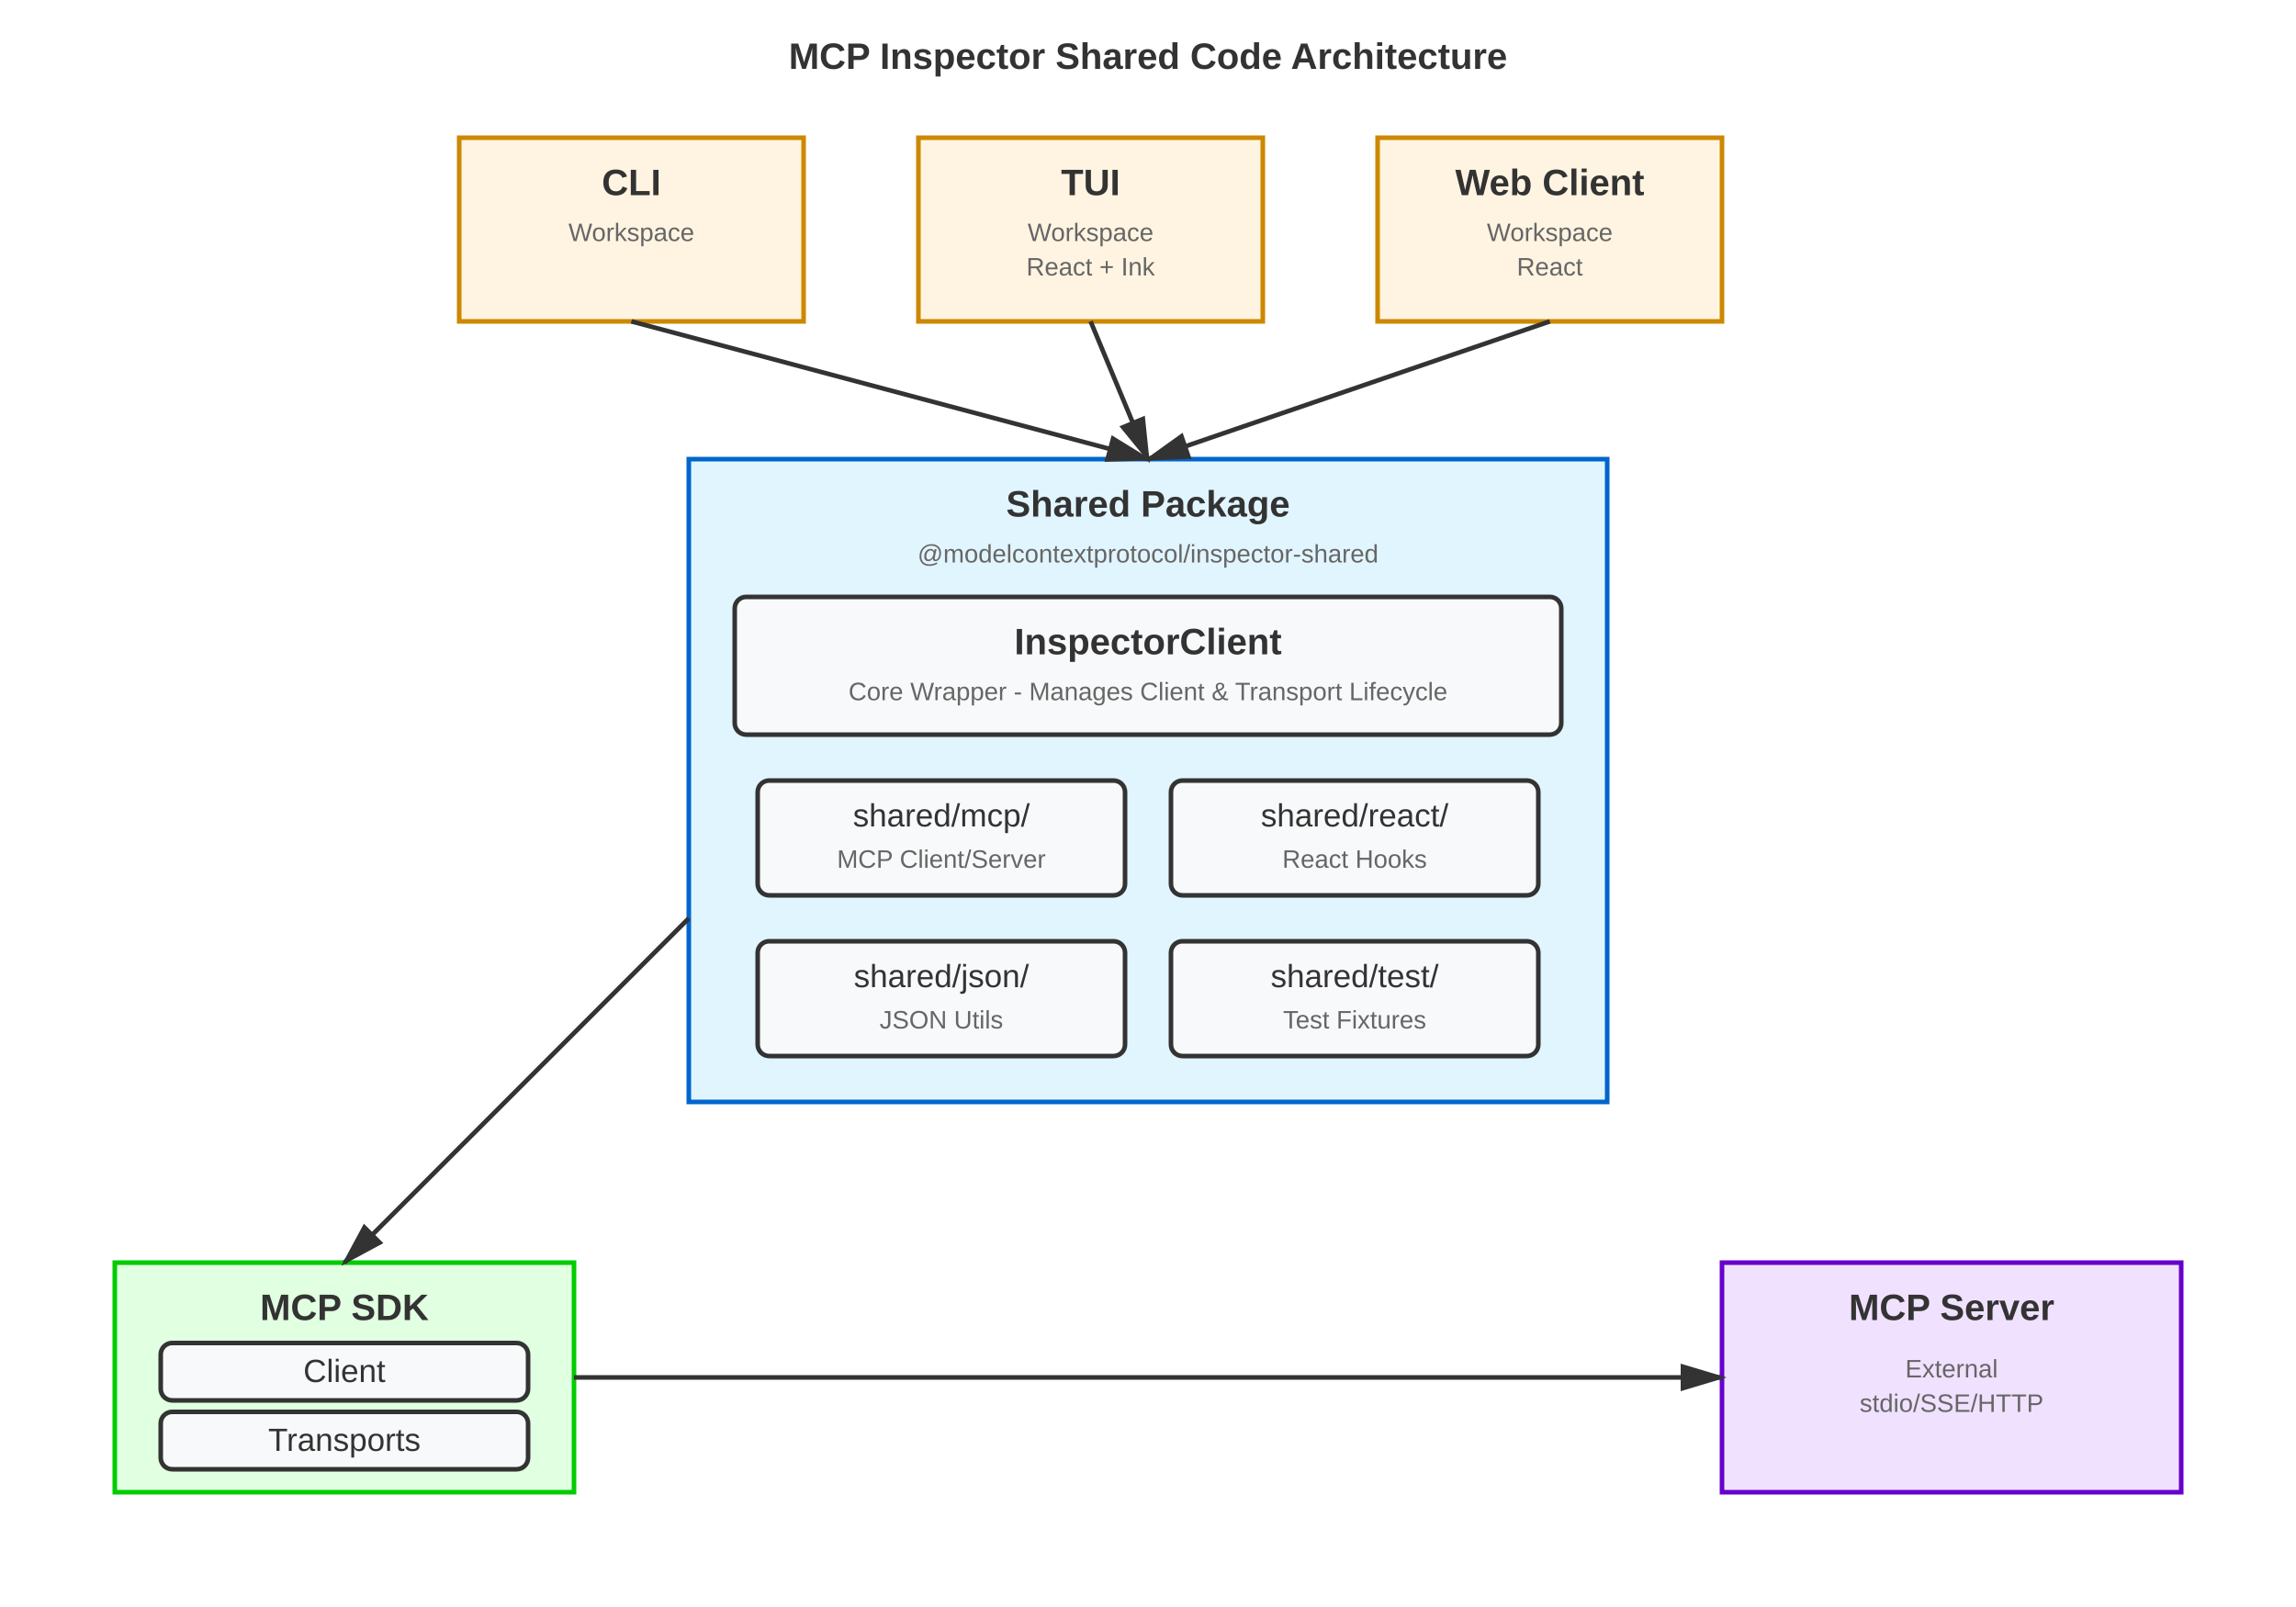
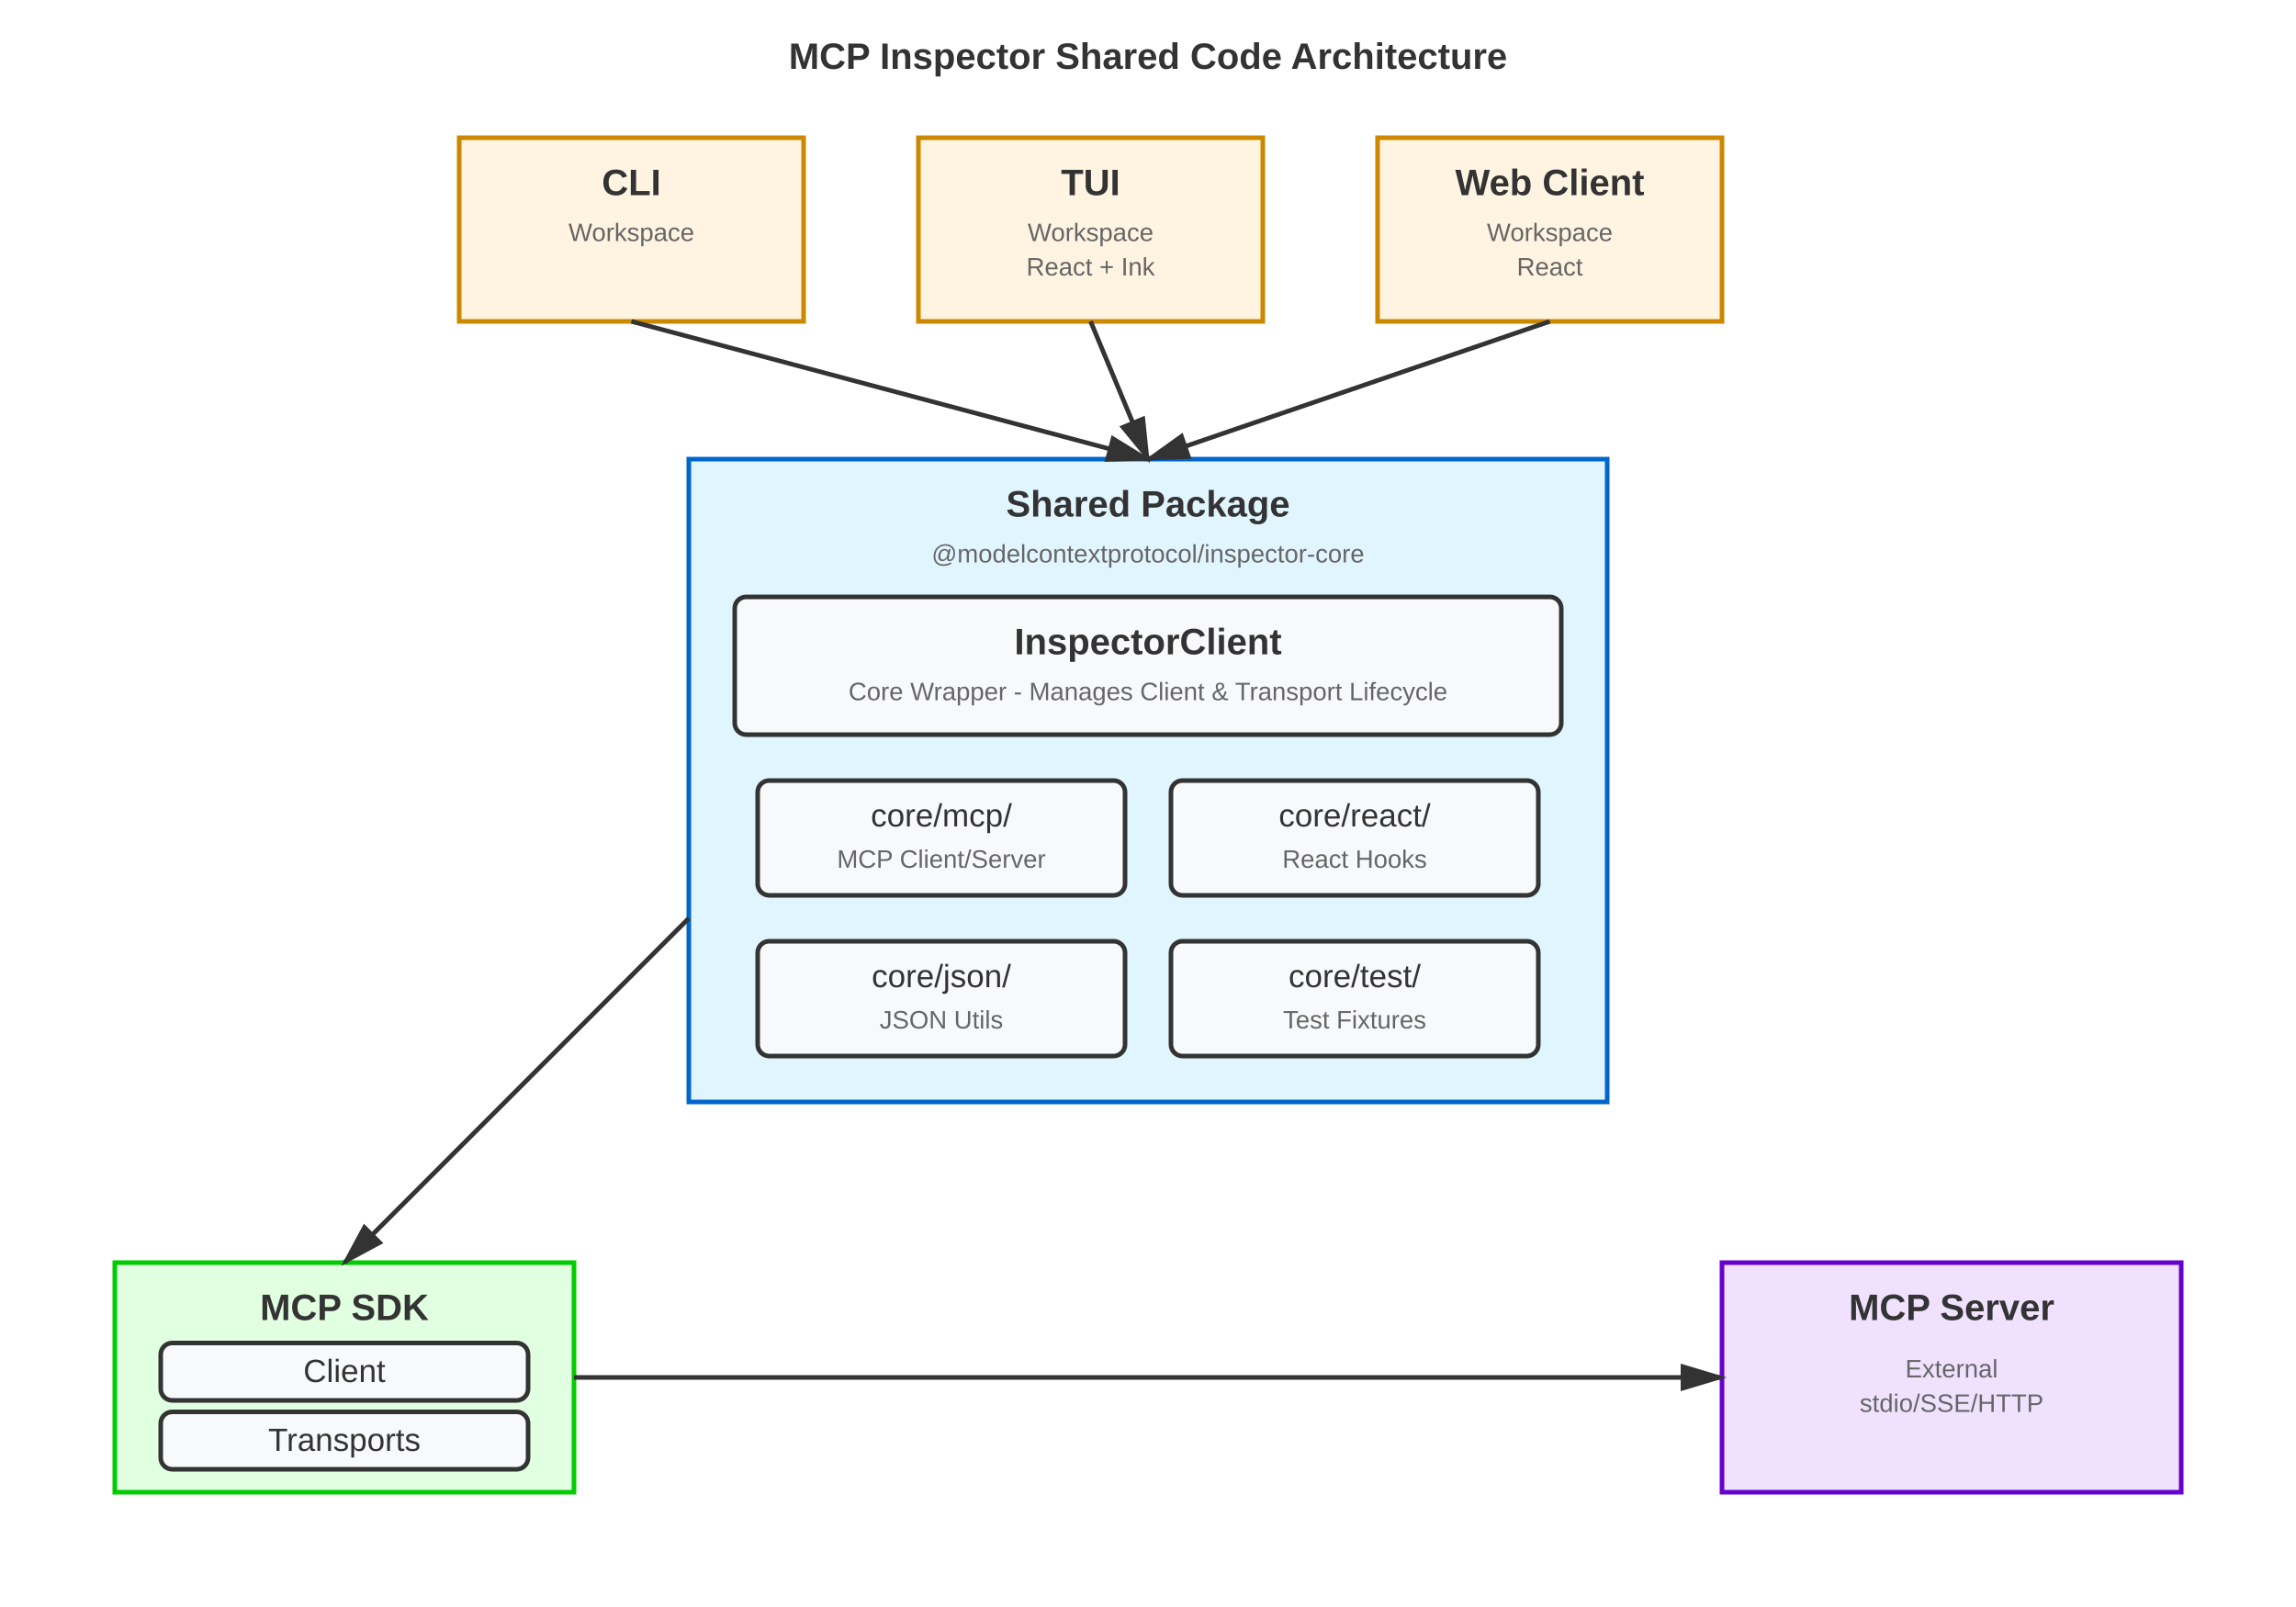
<svg xmlns="http://www.w3.org/2000/svg" viewBox="0 0 1000 700">
  <defs>
    <style>
      .box { fill: #f8f9fa; stroke: #333; stroke-width: 2; rx: 5; }
      .shared { fill: #e1f5ff; stroke: #0066cc; stroke-width: 2; }
      .ui { fill: #fff4e1; stroke: #cc8800; stroke-width: 2; }
      .sdk { fill: #e1ffe1; stroke: #00cc00; stroke-width: 2; }
      .server { fill: #f0e1ff; stroke: #6600cc; stroke-width: 2; }
      .text { font-family: Arial, sans-serif; font-size: 14px; fill: #333; }
      .title { font-family: Arial, sans-serif; font-size: 16px; font-weight: bold; fill: #333; }
      .small { font-family: Arial, sans-serif; font-size: 11px; fill: #666; }
      .arrow { stroke: #333; stroke-width: 2; fill: none; marker-end: url(#arrowhead); }
    </style>
    <marker id="arrowhead" markerWidth="10" markerHeight="10" refX="9" refY="3" orient="auto">
      <polygon points="0 0, 10 3, 0 6" fill="#333" />
    </marker>
  </defs>
  <text x="500" y="30" text-anchor="middle" class="title">MCP Inspector Shared Code Architecture</text>
  <rect x="200" y="60" width="150" height="80" class="ui" />
  <text x="275" y="85" text-anchor="middle" class="title">CLI</text>
  <text x="275" y="105" text-anchor="middle" class="small">Workspace</text>
  <rect x="400" y="60" width="150" height="80" class="ui" />
  <text x="475" y="85" text-anchor="middle" class="title">TUI</text>
  <text x="475" y="105" text-anchor="middle" class="small">Workspace</text>
  <text x="475" y="120" text-anchor="middle" class="small">React + Ink</text>
  <rect x="600" y="60" width="150" height="80" class="ui" />
  <text x="675" y="85" text-anchor="middle" class="title">Web Client</text>
  <text x="675" y="105" text-anchor="middle" class="small">Workspace</text>
  <text x="675" y="120" text-anchor="middle" class="small">React</text>
  <rect x="300" y="200" width="400" height="280" class="shared" />
  <text x="500" y="225" text-anchor="middle" class="title">Shared Package</text>
-   <text x="500" y="245" text-anchor="middle" class="small">@modelcontextprotocol/inspector-shared</text>
+   <text x="500" y="245" text-anchor="middle" class="small">@modelcontextprotocol/inspector-core</text>
  <rect x="320" y="260" width="360" height="60" class="box" />
  <text x="500" y="285" text-anchor="middle" class="title">InspectorClient</text>
  <text x="500" y="305" text-anchor="middle" class="small">Core Wrapper - Manages Client &amp; Transport Lifecycle</text>
  <rect x="330" y="340" width="160" height="50" class="box" />
-   <text x="410" y="360" text-anchor="middle" class="text">shared/mcp/</text>
+   <text x="410" y="360" text-anchor="middle" class="text">core/mcp/</text>
  <text x="410" y="378" text-anchor="middle" class="small">MCP Client/Server</text>
  <rect x="510" y="340" width="160" height="50" class="box" />
-   <text x="590" y="360" text-anchor="middle" class="text">shared/react/</text>
+   <text x="590" y="360" text-anchor="middle" class="text">core/react/</text>
  <text x="590" y="378" text-anchor="middle" class="small">React Hooks</text>
  <rect x="330" y="410" width="160" height="50" class="box" />
-   <text x="410" y="430" text-anchor="middle" class="text">shared/json/</text>
+   <text x="410" y="430" text-anchor="middle" class="text">core/json/</text>
  <text x="410" y="448" text-anchor="middle" class="small">JSON Utils</text>
  <rect x="510" y="410" width="160" height="50" class="box" />
-   <text x="590" y="430" text-anchor="middle" class="text">shared/test/</text>
+   <text x="590" y="430" text-anchor="middle" class="text">core/test/</text>
  <text x="590" y="448" text-anchor="middle" class="small">Test Fixtures</text>
  <rect x="50" y="550" width="200" height="100" class="sdk" />
  <text x="150" y="575" text-anchor="middle" class="title">MCP SDK</text>
  <rect x="70" y="585" width="160" height="25" class="box" />
  <text x="150" y="602" text-anchor="middle" class="text">Client</text>
  <rect x="70" y="615" width="160" height="25" class="box" />
  <text x="150" y="632" text-anchor="middle" class="text">Transports</text>
  <rect x="750" y="550" width="200" height="100" class="server" />
  <text x="850" y="575" text-anchor="middle" class="title">MCP Server</text>
  <text x="850" y="600" text-anchor="middle" class="small">External</text>
  <text x="850" y="615" text-anchor="middle" class="small">stdio/SSE/HTTP</text>
  <line x1="275" y1="140" x2="500" y2="200" class="arrow" />
  <line x1="475" y1="140" x2="500" y2="200" class="arrow" />
  <line x1="675" y1="140" x2="500" y2="200" class="arrow" />
  <line x1="300" y1="400" x2="150" y2="550" class="arrow" />
  <line x1="250" y1="600" x2="750" y2="600" class="arrow" />
</svg>
